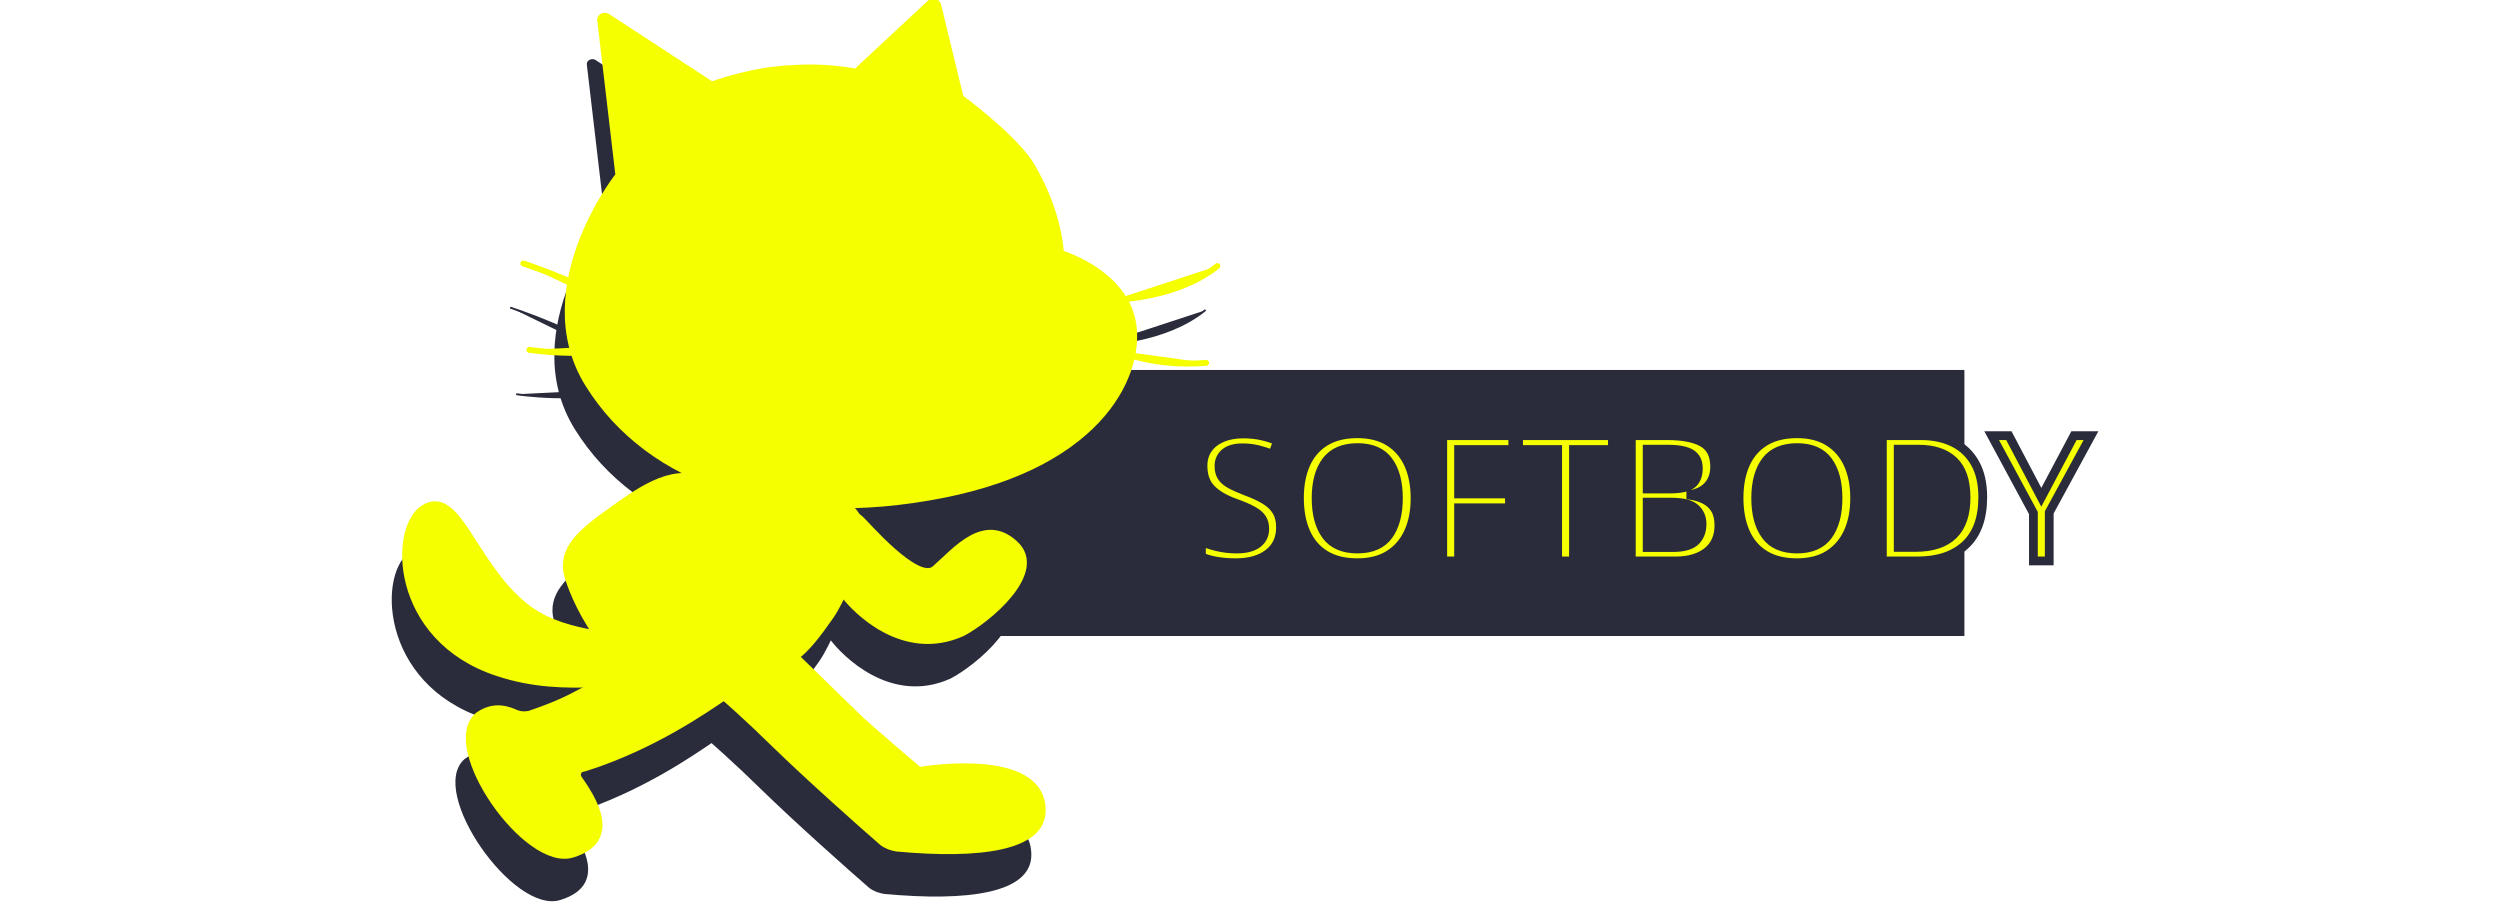
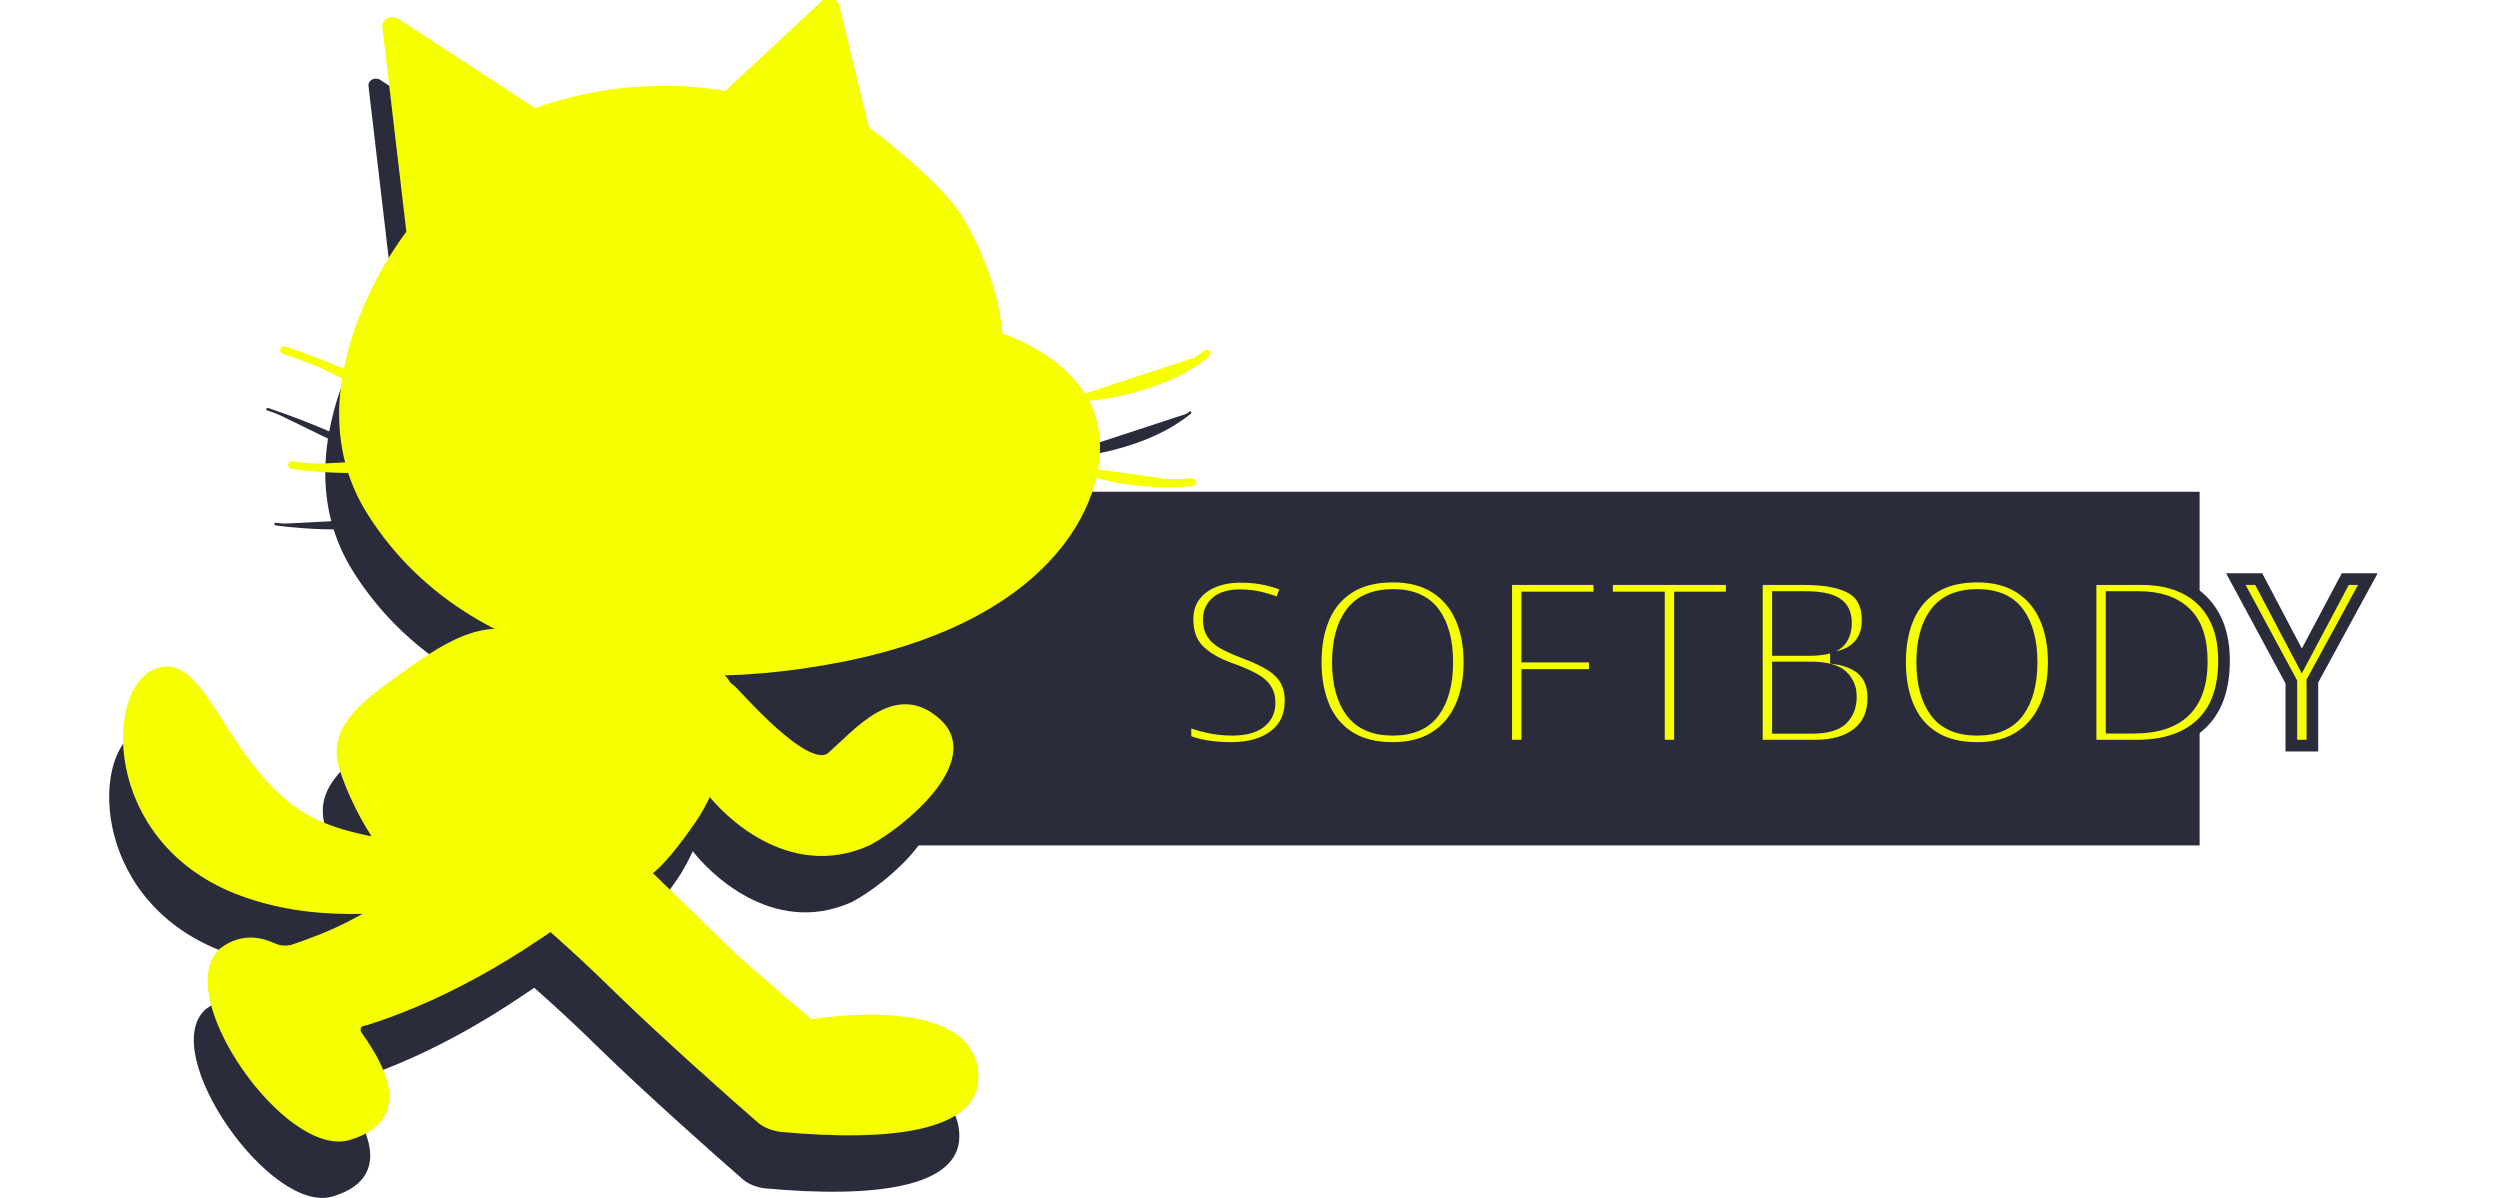
- <svg xmlns="http://www.w3.org/2000/svg" version="1.1" width="638.2" height="230.061" viewBox="0,0,438.2,230.061">
+ <svg xmlns="http://www.w3.org/2000/svg" version="1.1" width="480" height="230" viewBox="0,0,438.2,230.061">
  <g transform="translate(-21.84267,-64.89269)">
    <g data-paper-data="{&quot;isPaintingLayer&quot;:true}" stroke-miterlimit="10" stroke-dasharray="" stroke-dashoffset="0" style="mix-blend-mode: normal">
      <path d="M138.954,227.255v-67.919h284.363v67.919z" fill="#2a2c3c" fill-rule="nonzero" stroke="none" stroke-width="0.5" stroke-linecap="butt" stroke-linejoin="miter" />
      <g fill="#2a2c3c" fill-rule="evenodd" stroke="#2a2c3c" stroke-width="0.5">
        <g>
          <path d="M92.207,231.511c1.765,0.883 5.516,2.868 0.221,10.37c-5.295,7.501 -20.519,9.046 -22.284,9.046c-6.839,0.221 -15.223,0.221 -24.49,-2.868c-26.917,-8.825 -27.138,-37.728 -18.533,-42.362c8.384,-4.633 12.135,13.238 24.27,24.049c5.295,4.854 11.693,6.619 16.989,7.722c7.501,1.324 21.843,-7.06 23.828,-5.957z" stroke-linecap="round" stroke-linejoin="round" />
          <path d="M37.491,213.64c3.53,5.957 10.37,14.341 10.37,14.341c0,0 -8.163,-1.986 -12.797,1.765c-3.751,2.868 -2.868,7.722 -2.427,9.266c-2.868,-2.868 -6.398,-6.839 -8.605,-14.562c-2.206,-7.722 0,-16.989 4.413,-18.312c4.413,-0.883 5.516,2.427 9.046,7.501z" stroke-linecap="butt" stroke-linejoin="miter" />
        </g>
        <path d="M103.239,254.457c-3.971,2.648 -17.651,12.355 -35.081,17.871l-0.883,0.221c-0.883,0.221 -1.324,1.324 -0.883,2.206c3.751,5.295 10.59,15.885 -1.544,19.636c-11.693,3.751 -33.536,-27.358 -24.27,-35.522c4.192,-3.089 7.943,-1.544 9.928,-0.662c1.103,0.441 2.206,0.441 3.309,0.221c2.648,-0.883 7.501,-2.648 11.252,-4.633c9.487,-4.854 11.693,-6.839 16.106,-10.149c4.413,-3.309 14.562,-11.473 22.725,-4.413c7.06,5.957 3.089,12.576 -0.662,15.223z" stroke-linecap="round" stroke-linejoin="round" />
        <path d="M138.32,208.565c1.103,0.883 14.562,16.768 18.974,12.797c5.295,-4.633 12.576,-13.679 20.519,-6.398c7.943,7.281 -7.06,19.636 -13.458,22.946c-15.223,6.839 -27.579,-6.178 -30.227,-9.708c-2.648,-3.53 -7.281,-9.487 -7.281,-15.224c0.221,-6.178 7.722,-7.722 11.473,-4.413z" stroke-linecap="round" stroke-linejoin="round" />
        <g>
          <path d="M138.54,259.973c4.633,4.192 14.782,12.797 14.782,12.797c0,0 31.55,-5.516 31.55,10.37c0,9.487 -15.885,11.693 -37.287,9.708c-1.324,-0.221 -2.648,-0.662 -3.751,-1.544c-4.854,-4.192 -18.754,-16.547 -27.579,-25.152c-13.017,-12.797 -23.828,-21.181 -23.828,-21.181c-18.754,-18.312 -3.53,-26.035 2.427,-36.625c5.516,-9.046 7.943,-7.281 21.181,-4.633c7.501,1.103 11.914,1.765 16.768,1.544c7.281,-0.221 5.957,10.37 3.971,15.885c0,0 -3.089,8.163 -5.957,12.355c-3.53,5.074 -6.178,8.384 -8.825,10.37z" stroke-linecap="round" stroke-linejoin="round" />
          <path d="M120.007,243.646c0,0 -3.309,-2.648 -6.839,-5.957c-4.413,-3.971 -8.825,-7.281 -4.413,-14.12c3.971,-5.295 7.722,-12.355 17.651,-5.957c9.487,5.957 5.295,11.473 5.295,11.473c-4.854,9.928 -11.693,14.562 -11.693,14.562z" stroke-linecap="butt" stroke-linejoin="miter" />
        </g>
        <path d="M86.692,225.554c4.854,6.178 12.355,13.9 2.868,20.298c-13.017,7.281 -23.828,-14.782 -26.035,-22.504c-1.986,-6.839 3.751,-11.252 8.605,-15.003c9.487,-6.839 17.43,-13.017 26.255,-9.708c11.031,3.971 3.089,12.797 -2.427,16.768c-3.309,2.427 -6.619,5.074 -9.046,6.619c-0.662,1.103 -0.883,2.427 -0.221,3.53z" stroke-linecap="round" stroke-linejoin="round" />
        <g>
          <path d="M156.191,76.848c0.662,-0.441 1.765,-0.221 1.986,0.662l5.736,23.608c0,0 14.12,10.37 18.312,17.65c7.06,12.135 7.281,22.063 7.281,22.063c0,0 15.665,4.633 18.312,17.209c2.648,12.576 -7.06,36.404 -48.539,44.568c-41.479,8.163 -74.794,-3.089 -90.459,-28.241c-15.665,-25.152 9.046,-55.158 7.722,-53.393l-4.633,-39.493c-0.221,-0.883 0.883,-1.544 1.765,-1.103l26.696,17.43c0,0 9.928,-3.751 20.298,-4.192c6.178,-0.441 11.473,0 16.547,0.883z" stroke-linecap="butt" stroke-linejoin="miter" />
          <path d="M188.844,141.714c0,0 15.223,3.971 17.871,16.547c2.648,12.576 -7.943,35.301 -48.981,43.244c-53.393,11.031 -78.766,-20.739 -63.983,-44.127c14.782,-23.608 40.155,-3.53 58.688,-4.854c15.885,-1.103 17.65,-15.003 36.404,-10.811z" stroke-linecap="butt" stroke-linejoin="miter" />
          <path d="M119.345,165.321c0,-0.883 0.883,-1.544 1.765,-1.324c4.192,1.544 16.106,5.074 29.344,5.957c11.914,0.662 18.974,0 22.284,-0.662c1.103,-0.221 1.986,0.883 1.544,1.986c-1.986,5.957 -10.37,22.504 -33.536,21.181c-20.077,-2.206 -22.063,-16.327 -21.401,-27.138z" stroke-linecap="round" stroke-linejoin="round" />
          <path d="M229.441,144.141c-10.37,8.384 -26.255,8.605 -26.255,8.605" stroke-linecap="round" stroke-linejoin="round" />
          <path d="M226.573,168.852c-13.9,1.103 -22.504,-3.089 -22.504,-3.089" stroke-linecap="round" stroke-linejoin="round" />
          <path d="M151.558,146.788c4.633,0 9.487,0.441 9.708,1.986c0.221,3.089 -3.089,9.266 -6.619,9.487c-3.971,0.441 -13.238,-5.074 -13.238,-8.605c-0.221,-2.648 5.736,-2.868 10.149,-2.868z" stroke-linecap="round" stroke-linejoin="round" />
          <path d="M52.273,143.479c0,0 18.974,6.178 26.697,13.017" stroke-linecap="round" stroke-linejoin="round" />
          <path d="M79.631,164.218c-9.487,3.751 -25.814,1.324 -25.814,1.324" stroke-linecap="round" stroke-linejoin="round" />
          <g>
            <path d="M177.592,120.974c6.398,9.928 6.619,21.181 0.441,25.152c-6.178,3.971 -16.327,-0.662 -22.946,-10.59c-6.398,-9.928 -6.619,-21.181 -0.441,-25.152c6.178,-4.192 16.547,0.662 22.946,10.59z" stroke-linecap="round" stroke-linejoin="round" />
            <path d="M176.709,133.55c0,2.427 -1.765,4.413 -3.971,4.413c-2.206,0 -3.971,-1.986 -3.971,-4.413c0,-2.427 1.765,-4.413 3.971,-4.413c2.206,0 3.971,1.986 3.971,4.413" stroke-linecap="butt" stroke-linejoin="miter" />
          </g>
          <g>
            <path d="M122.875,127.152c6.619,9.708 6.178,21.622 0.221,25.814c-7.281,4.192 -16.989,1.103 -23.608,-8.605c-6.839,-9.708 -7.281,-22.284 -0.441,-27.138c6.839,-5.074 17.209,0.221 23.828,9.928z" stroke-linecap="round" stroke-linejoin="round" />
            <path d="M121.551,139.949c0,2.427 -1.765,4.413 -3.971,4.413c-2.206,0 -3.971,-1.986 -3.971,-4.413c0,-2.427 1.765,-4.413 3.971,-4.413c2.206,0.221 3.971,1.986 3.971,4.413" stroke-linecap="butt" stroke-linejoin="miter" />
          </g>
        </g>
      </g>
      <text transform="translate(226.2523,208.0893) scale(1.11954,1.11954)" font-size="40" xml:space="preserve" fill="#f5ff00" fill-rule="nonzero" stroke="#2a2c3c" stroke-width="2" stroke-linecap="butt" stroke-linejoin="miter" stroke-miterlimit="10" stroke-dasharray="" stroke-dashoffset="0" font-family="Sans Serif" font-weight="normal" text-anchor="start" style="mix-blend-mode: normal">
        <tspan x="0" dy="0">SOFTBODY</tspan>
      </text>
      <g fill="#f5ff00" fill-rule="evenodd" stroke="#f5ff00" stroke-width="1.5">
        <g>
          <path d="M95.368,220.18c1.765,0.883 5.516,2.868 0.221,10.37c-5.295,7.501 -20.519,9.046 -22.284,9.046c-6.839,0.221 -15.223,0.221 -24.49,-2.868c-26.917,-8.825 -27.138,-37.728 -18.533,-42.362c8.384,-4.633 12.135,13.238 24.27,24.049c5.295,4.854 11.693,6.619 16.989,7.722c7.501,1.324 21.843,-7.06 23.828,-5.957z" stroke-linecap="round" stroke-linejoin="round" />
          <path d="M40.652,202.309c3.53,5.957 10.37,14.341 10.37,14.341c0,0 -8.163,-1.986 -12.797,1.765c-3.751,2.868 -2.868,7.722 -2.427,9.266c-2.868,-2.868 -6.398,-6.839 -8.605,-14.562c-2.206,-7.722 0,-16.989 4.413,-18.312c4.413,-0.883 5.516,2.427 9.046,7.501z" stroke-linecap="butt" stroke-linejoin="miter" />
        </g>
        <path d="M106.4,243.126c-3.971,2.648 -17.65,12.355 -35.081,17.871l-0.883,0.221c-0.883,0.221 -1.324,1.324 -0.883,2.206c3.751,5.295 10.59,15.885 -1.544,19.636c-11.693,3.751 -33.536,-27.358 -24.27,-35.522c4.192,-3.089 7.943,-1.544 9.928,-0.662c1.103,0.441 2.206,0.441 3.309,0.221c2.648,-0.883 7.501,-2.648 11.252,-4.633c9.487,-4.854 11.693,-6.839 16.106,-10.149c4.413,-3.309 14.562,-11.473 22.725,-4.413c7.06,5.957 3.089,12.576 -0.662,15.223z" stroke-linecap="round" stroke-linejoin="round" />
        <path d="M141.481,197.235c1.103,0.883 14.562,16.768 18.974,12.797c5.295,-4.633 12.576,-13.679 20.519,-6.398c7.943,7.281 -7.06,19.636 -13.458,22.946c-15.223,6.839 -27.579,-6.178 -30.227,-9.708c-2.648,-3.53 -7.281,-9.487 -7.281,-15.223c0.221,-6.178 7.722,-7.722 11.473,-4.413z" stroke-linecap="round" stroke-linejoin="round" />
        <g>
          <path d="M141.701,248.642c4.633,4.192 14.782,12.797 14.782,12.797c0,0 31.55,-5.516 31.55,10.37c0,9.487 -15.885,11.693 -37.287,9.708c-1.324,-0.221 -2.648,-0.662 -3.751,-1.544c-4.854,-4.192 -18.754,-16.547 -27.579,-25.152c-13.017,-12.797 -23.828,-21.181 -23.828,-21.181c-18.754,-18.312 -3.53,-26.035 2.427,-36.625c5.516,-9.046 7.943,-7.281 21.181,-4.633c7.501,1.103 11.914,1.765 16.768,1.544c7.281,-0.221 5.957,10.37 3.971,15.885c0,0 -3.089,8.163 -5.957,12.355c-3.53,5.074 -6.178,8.384 -8.825,10.37z" stroke-linecap="round" stroke-linejoin="round" />
          <path d="M123.168,232.315c0,0 -3.309,-2.648 -6.839,-5.957c-4.413,-3.971 -8.825,-7.281 -4.413,-14.12c3.971,-5.295 7.722,-12.355 17.651,-5.957c9.487,5.957 5.295,11.473 5.295,11.473c-4.854,9.928 -11.693,14.562 -11.693,14.562z" stroke-linecap="butt" stroke-linejoin="miter" />
        </g>
        <path d="M89.853,214.223c4.854,6.178 12.355,13.9 2.868,20.298c-13.017,7.281 -23.828,-14.782 -26.035,-22.504c-1.986,-6.839 3.751,-11.252 8.605,-15.003c9.487,-6.839 17.43,-13.017 26.255,-9.708c11.031,3.971 3.089,12.797 -2.427,16.768c-3.309,2.427 -6.619,5.074 -9.046,6.619c-0.662,1.103 -0.883,2.427 -0.221,3.53z" stroke-linecap="round" stroke-linejoin="round" />
        <g>
          <path d="M159.352,65.517c0.662,-0.441 1.765,-0.221 1.986,0.662l5.736,23.608c0,0 14.12,10.37 18.312,17.65c7.06,12.135 7.281,22.063 7.281,22.063c0,0 15.665,4.633 18.312,17.209c2.648,12.576 -7.06,36.404 -48.539,44.568c-41.479,8.163 -74.794,-3.089 -90.459,-28.241c-15.665,-25.152 9.046,-55.158 7.722,-53.393l-4.633,-39.493c-0.221,-0.883 0.883,-1.544 1.765,-1.103l26.697,17.43c0,0 9.928,-3.751 20.298,-4.192c6.178,-0.441 11.473,0 16.547,0.883z" stroke-linecap="butt" stroke-linejoin="miter" />
          <path d="M192.005,130.383c0,0 15.223,3.971 17.871,16.547c2.648,12.576 -7.943,35.301 -48.981,43.244c-53.393,11.031 -78.766,-20.739 -63.983,-44.127c14.782,-23.608 40.155,-3.53 58.688,-4.854c15.885,-1.103 17.65,-15.003 36.404,-10.811z" stroke-linecap="butt" stroke-linejoin="miter" />
          <path d="M122.506,153.99c0,-0.883 0.883,-1.544 1.765,-1.324c4.192,1.544 16.106,5.074 29.344,5.957c11.914,0.662 18.974,0 22.284,-0.662c1.103,-0.221 1.986,0.883 1.544,1.986c-1.986,5.957 -10.37,22.504 -33.536,21.181c-20.077,-2.206 -22.063,-16.327 -21.401,-27.138z" stroke-linecap="round" stroke-linejoin="round" />
          <path d="M232.602,132.81c-10.37,8.384 -26.255,8.605 -26.255,8.605" stroke-linecap="round" stroke-linejoin="round" />
          <path d="M229.734,157.521c-13.9,1.103 -22.504,-3.089 -22.504,-3.089" stroke-linecap="round" stroke-linejoin="round" />
          <path d="M154.719,135.458c4.633,0 9.487,0.441 9.708,1.986c0.221,3.089 -3.089,9.266 -6.619,9.487c-3.971,0.441 -13.238,-5.074 -13.238,-8.605c-0.221,-2.648 5.736,-2.868 10.149,-2.868z" stroke-linecap="round" stroke-linejoin="round" />
          <path d="M55.434,132.148c0,0 18.974,6.178 26.696,13.017" stroke-linecap="round" stroke-linejoin="round" />
          <path d="M82.792,152.887c-9.487,3.751 -25.814,1.324 -25.814,1.324" stroke-linecap="round" stroke-linejoin="round" />
          <g>
            <path d="M180.753,109.643c6.398,9.928 6.619,21.181 0.441,25.152c-6.178,3.971 -16.327,-0.662 -22.946,-10.59c-6.398,-9.928 -6.619,-21.181 -0.441,-25.152c6.178,-4.192 16.547,0.662 22.946,10.59z" stroke-linecap="round" stroke-linejoin="round" />
            <path d="M179.87,122.219c0,2.427 -1.765,4.413 -3.971,4.413c-2.206,0 -3.971,-1.986 -3.971,-4.413c0,-2.427 1.765,-4.413 3.971,-4.413c2.206,0 3.971,1.986 3.971,4.413" stroke-linecap="butt" stroke-linejoin="miter" />
          </g>
          <g>
            <path d="M126.036,115.821c6.619,9.708 6.178,21.622 0.221,25.814c-7.281,4.192 -16.989,1.103 -23.608,-8.605c-6.839,-9.708 -7.281,-22.284 -0.441,-27.138c6.839,-5.074 17.209,0.221 23.828,9.928z" stroke-linecap="round" stroke-linejoin="round" />
            <path d="M124.712,128.618c0,2.427 -1.765,4.413 -3.971,4.413c-2.206,0 -3.971,-1.986 -3.971,-4.413c0,-2.427 1.765,-4.413 3.971,-4.413c2.206,0.221 3.971,1.986 3.971,4.413" stroke-linecap="butt" stroke-linejoin="miter" />
          </g>
        </g>
      </g>
    </g>
  </g>
</svg>
